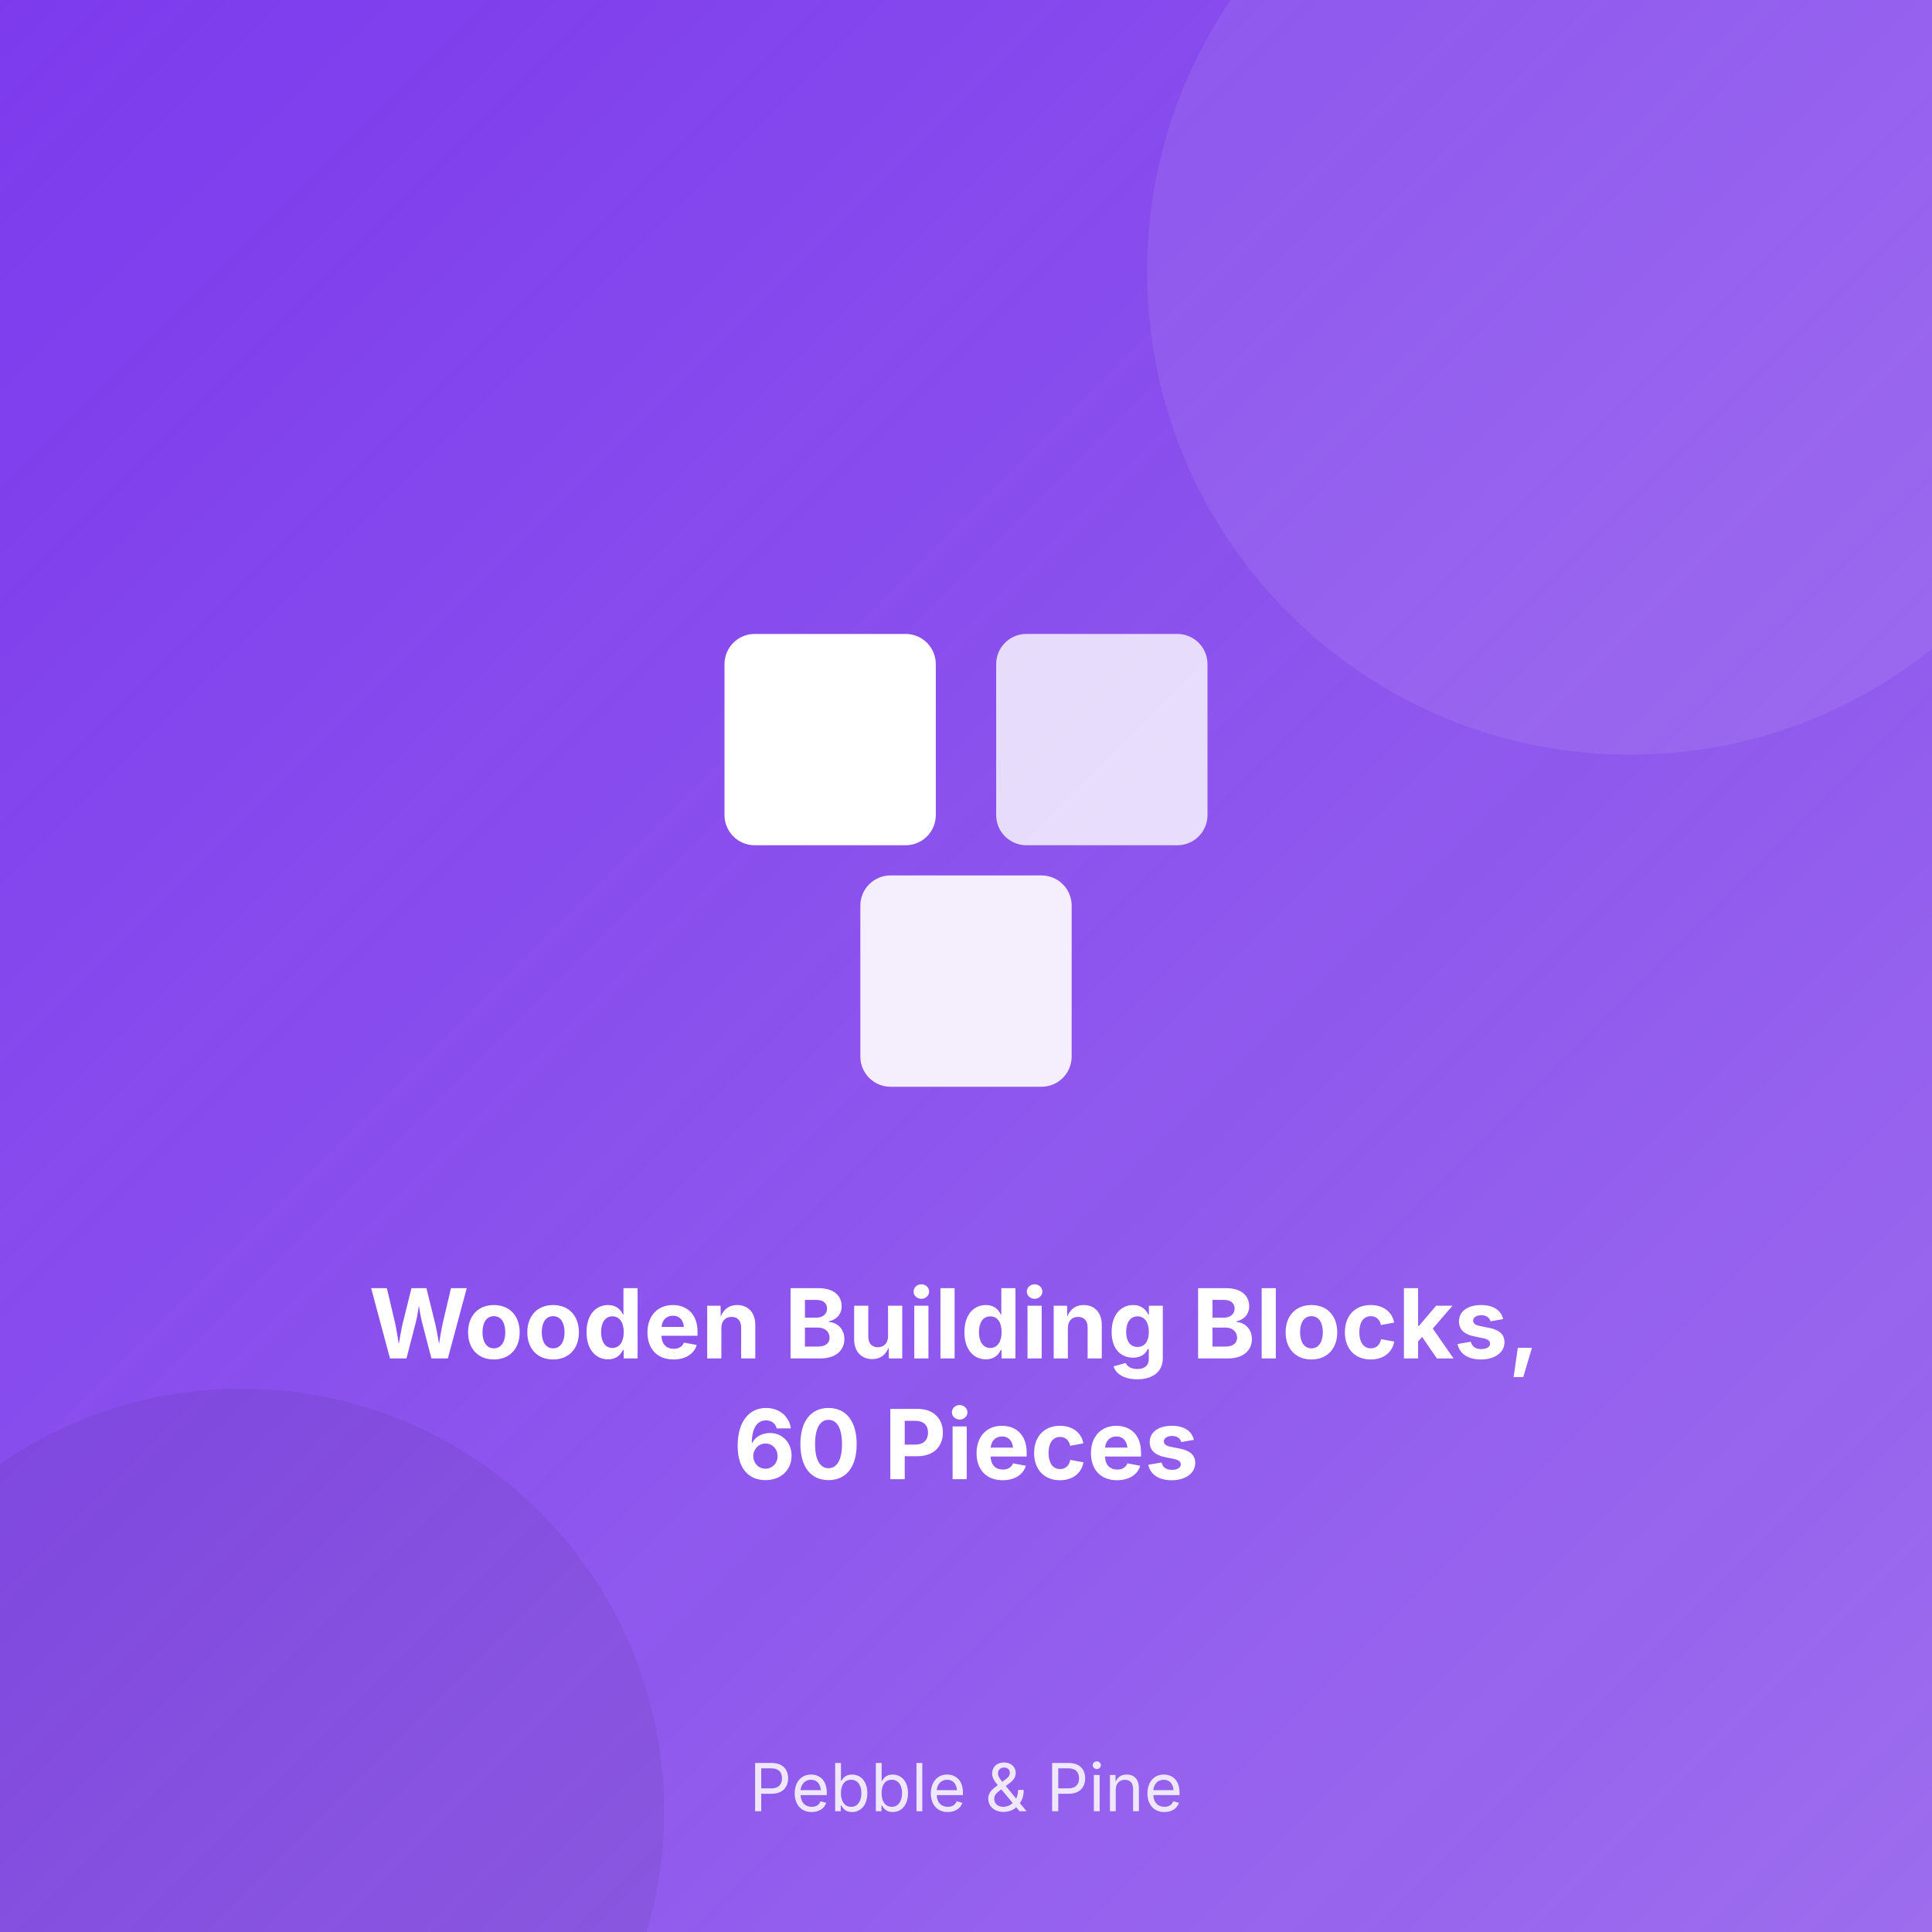
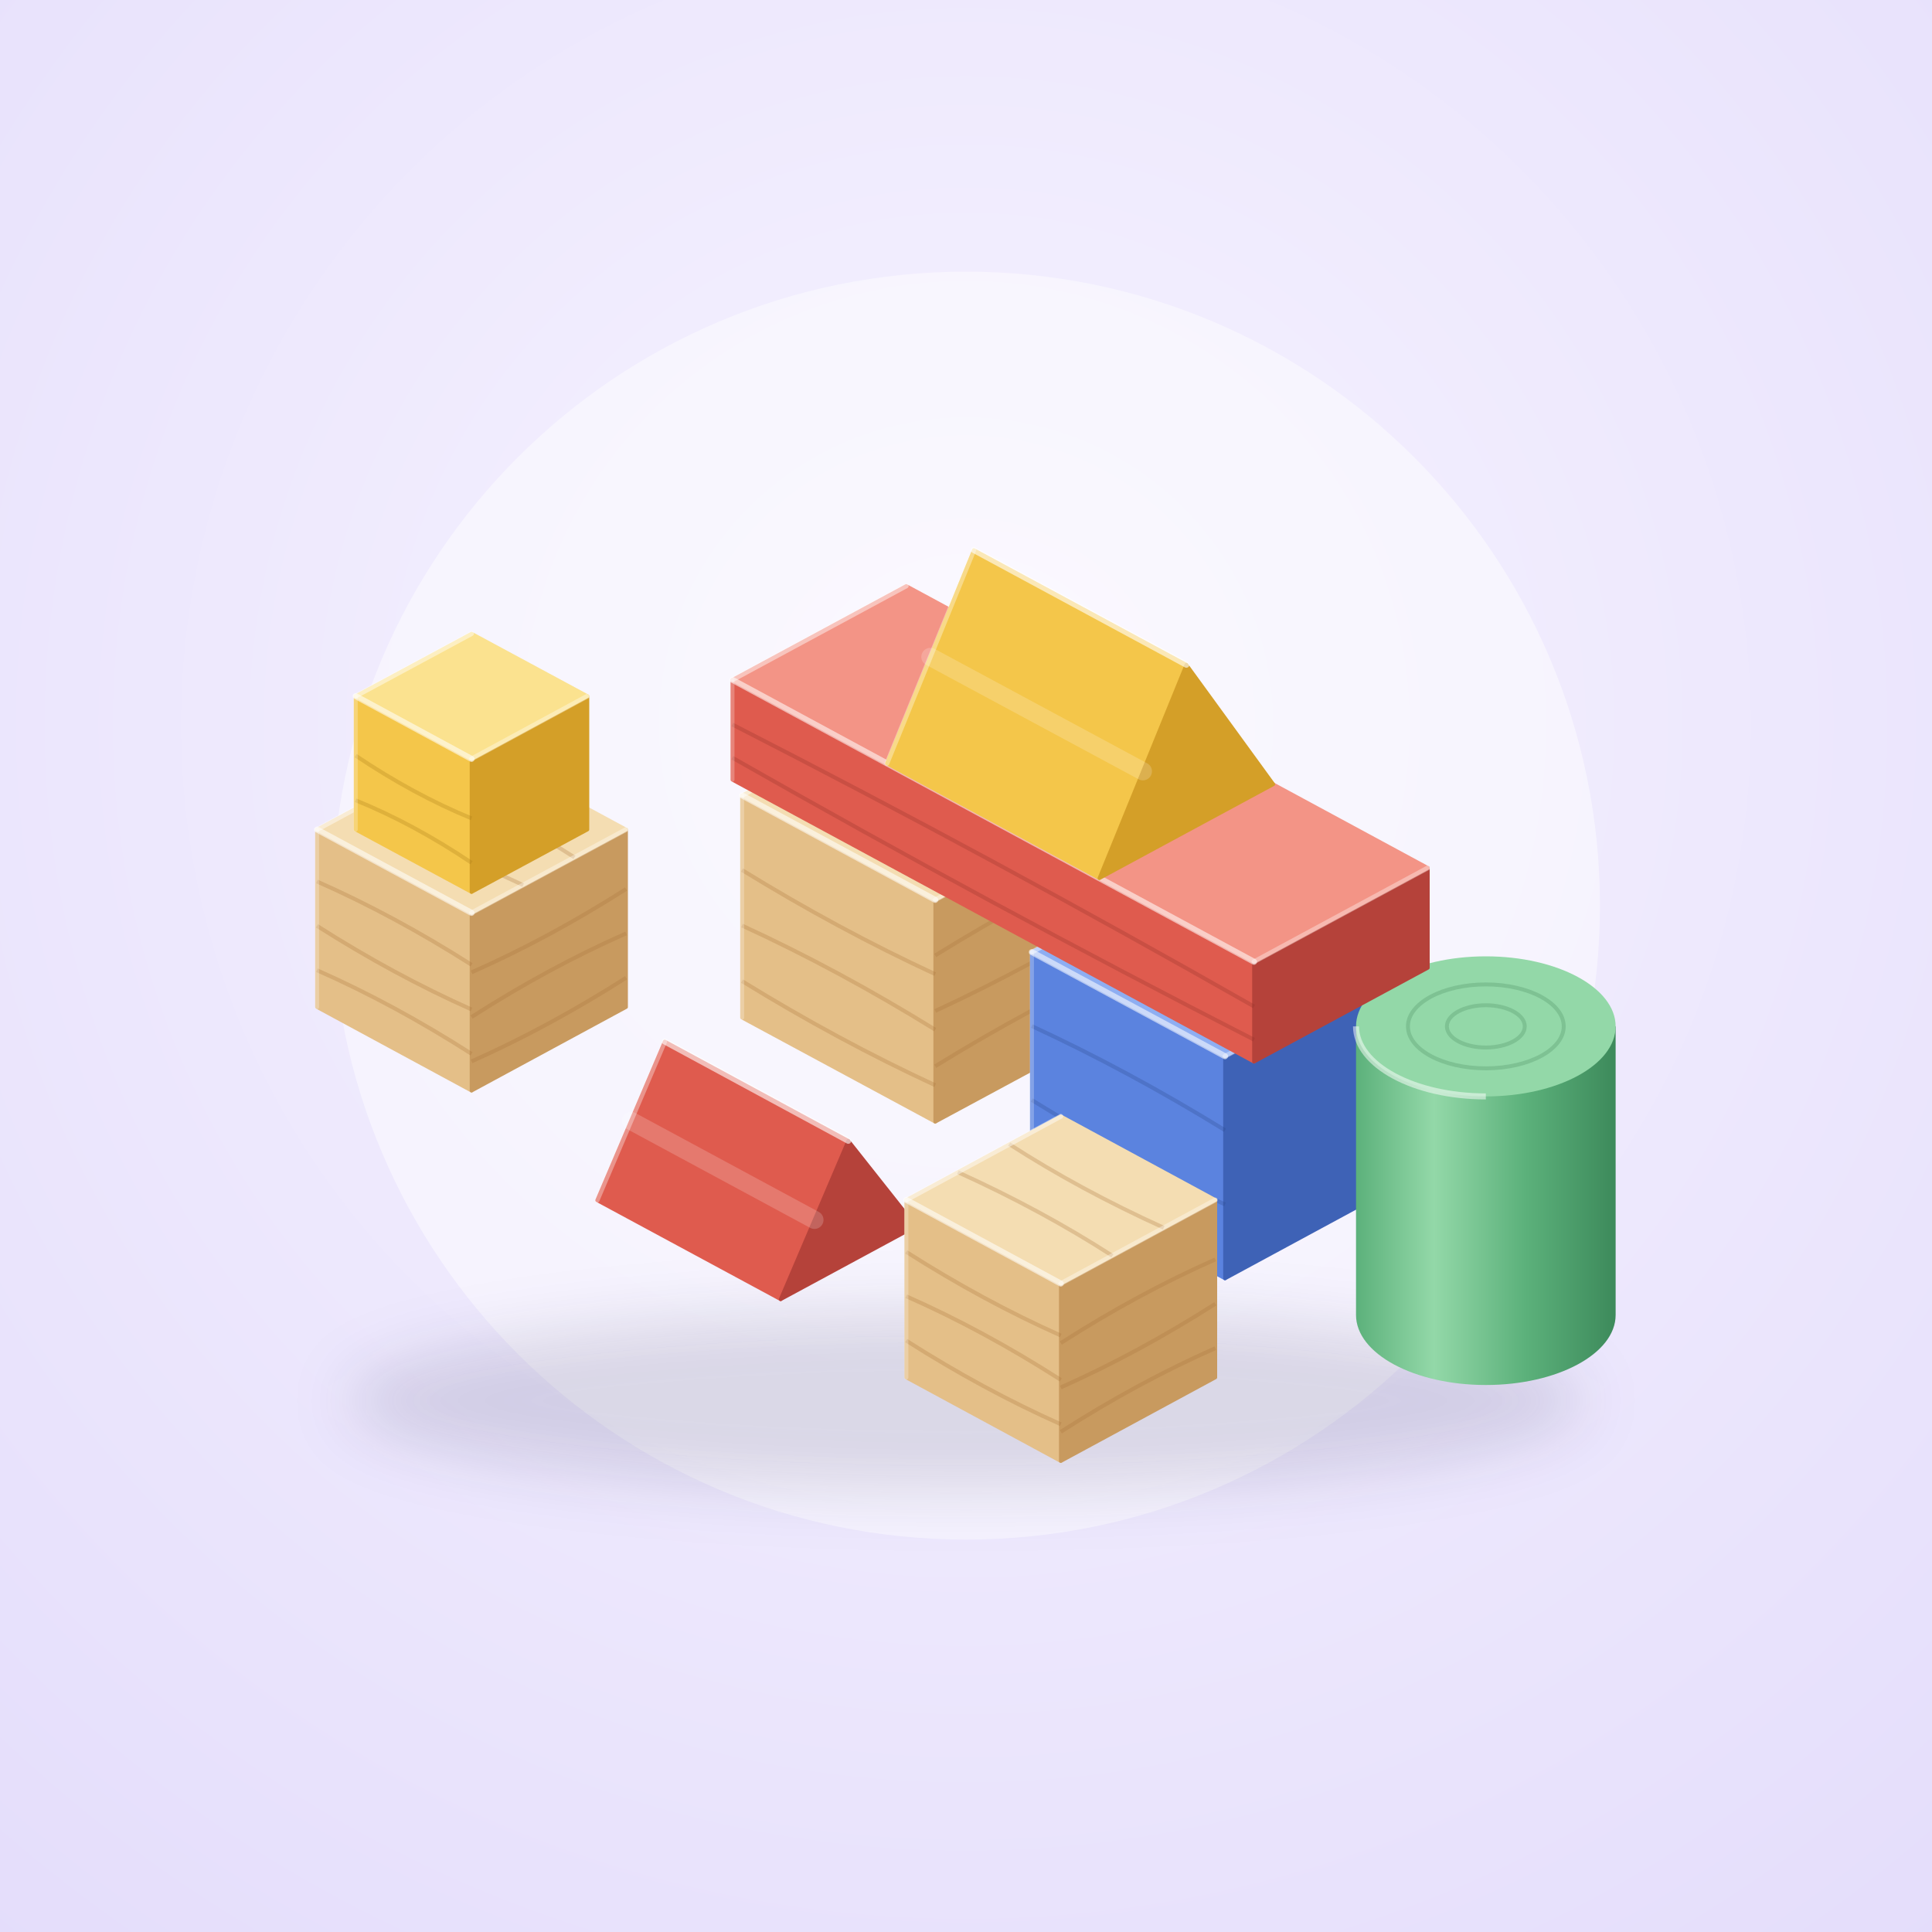
- <svg xmlns="http://www.w3.org/2000/svg" viewBox="0 0 640 640" role="img" aria-label="Wooden Building Blocks, 60 Pieces illustration">
+ <svg xmlns="http://www.w3.org/2000/svg" viewBox="0 0 640 640" width="640" height="640" role="img" aria-label="Wooden Building Blocks, 60 Pieces">
  <defs>
-     <linearGradient id="g" x1="0" y1="0" x2="1" y2="1">
-       <stop offset="0" stop-color="#7c3aed" />
-       <stop offset="1" stop-color="#7c3aed" stop-opacity=".72" />
-     </linearGradient>
+     <radialGradient id="pebble-pine-wooden-blocks-bg" cx="320" cy="240" r="520" gradientUnits="userSpaceOnUse">
+       <stop offset="0" stop-color="#F7F4FF" />
+       <stop offset="1" stop-color="#E4DDFB" />
+     </radialGradient>
+     <filter id="pebble-pine-wooden-blocks-blur" x="-50%" y="-50%" width="200%" height="200%">
+       <feGaussianBlur stdDeviation="10" />
+     </filter>
  </defs>
-   <rect width="640" height="640" fill="url(#g)" />
-   <circle cx="540" cy="90" r="160" fill="#fff" fill-opacity=".08" />
-   <circle cx="80" cy="600" r="140" fill="#000" fill-opacity=".06" />
-   <rect x="240" y="210" width="70" height="70" rx="10" fill="#fff" />
-   <rect x="330" y="210" width="70" height="70" rx="10" fill="#fff" fill-opacity=".8" />
-   <rect x="285" y="290" width="70" height="70" rx="10" fill="#fff" fill-opacity=".9" />
-   <text y="450" text-anchor="middle" font-family="system-ui, -apple-system, Segoe UI, sans-serif" font-size="32" font-weight="700" fill="#fff">
-     <tspan x="320" dy="0">Wooden Building Blocks,</tspan>
-     <tspan x="320" dy="40">60 Pieces</tspan>
-   </text>
-   <text x="320" y="600" text-anchor="middle" font-family="system-ui, -apple-system, Segoe UI, sans-serif" font-size="22" fill="#fff" fill-opacity=".85">Pebble &amp; Pine</text>
+   <rect width="640" height="640" fill="url(#pebble-pine-wooden-blocks-bg)" />
+   <circle cx="320" cy="300" r="210" fill="#fff" fill-opacity=".45" />
+   <ellipse cx="320" cy="464" rx="205" ry="30" fill="#1e1b4b" opacity=".13" filter="url(#pebble-pine-wooden-blocks-blur)" />
+   <path d="M245.8 263.5L309.8 298.1L309.8 371.6L245.8 337.1Z" fill="#e4bf88" stroke="#e4bf88" stroke-width="1.2" stroke-linejoin="round" />
+   <path d="M309.8 298.1L373.8 263.5L373.8 337.1L309.8 371.6Z" fill="#c89a5f" stroke="#c89a5f" stroke-width="1.2" stroke-linejoin="round" />
+   <path d="M309.8 228.9L373.8 263.5L309.8 298.1L245.8 263.5Z" fill="#f4ddb2" stroke="#f4ddb2" stroke-width="1.2" stroke-linejoin="round" />
+   <path d="M245.8 288.2Q277.8 307.9 309.8 322.7" fill="none" stroke="#a8743c" stroke-opacity=".28" stroke-width="1.3" />
+   <path d="M245.8 306.6Q277.8 321.3 309.8 341.1" fill="none" stroke="#a8743c" stroke-opacity=".28" stroke-width="1.3" />
+   <path d="M245.8 325.0Q277.8 344.7 309.8 359.5" fill="none" stroke="#a8743c" stroke-opacity=".28" stroke-width="1.3" />
+   <path d="M309.8 316.5Q341.8 296.7 373.8 281.9" fill="none" stroke="#a8743c" stroke-opacity=".28" stroke-width="1.3" />
+   <path d="M309.8 334.9Q341.8 320.1 373.8 300.3" fill="none" stroke="#a8743c" stroke-opacity=".28" stroke-width="1.3" />
+   <path d="M309.8 353.2Q341.8 333.5 373.8 318.7" fill="none" stroke="#a8743c" stroke-opacity=".28" stroke-width="1.3" />
+   <path d="M284.8 242.4Q314.6 260.9 348.8 277.0" fill="none" stroke="#a8743c" stroke-opacity=".28" stroke-width="1.3" />
+   <path d="M263.5 253.9Q297.7 270 327.5 288.5" fill="none" stroke="#a8743c" stroke-opacity=".28" stroke-width="1.3" />
+   <path d="M245.8 263.5L309.8 298.1" stroke="#fff" stroke-opacity="0.55" stroke-width="2" stroke-linecap="round" />
+   <path d="M309.8 298.1L373.8 263.5" stroke="#fff" stroke-opacity="0.35" stroke-width="1.6" stroke-linecap="round" />
+   <path d="M309.8 228.9L245.8 263.5" stroke="#fff" stroke-opacity="0.45" stroke-width="1.6" stroke-linecap="round" />
+   <path d="M245.8 337.1L245.8 263.5" stroke="#fff" stroke-opacity="0.25" stroke-width="1.4" stroke-linecap="round" />
+   <path d="M341.8 315.4L405.8 349.9L405.8 423.5L341.8 388.9Z" fill="#5b83df" stroke="#5b83df" stroke-width="1.2" stroke-linejoin="round" />
+   <path d="M405.8 349.9L469.8 315.4L469.8 388.9L405.8 423.5Z" fill="#3e62b6" stroke="#3e62b6" stroke-width="1.2" stroke-linejoin="round" />
+   <path d="M405.8 280.8L469.8 315.4L405.8 349.9L341.8 315.4Z" fill="#8eaef2" stroke="#8eaef2" stroke-width="1.2" stroke-linejoin="round" />
+   <path d="M341.8 339.9Q373.8 354.7 405.8 374.4" fill="none" stroke="#2d4a8c" stroke-opacity=".28" stroke-width="1.3" />
+   <path d="M341.8 364.4Q373.8 384.2 405.8 399.0" fill="none" stroke="#2d4a8c" stroke-opacity=".28" stroke-width="1.3" />
+   <path d="M341.8 315.4L405.8 349.9" stroke="#fff" stroke-opacity="0.55" stroke-width="2" stroke-linecap="round" />
+   <path d="M405.8 349.9L469.8 315.4" stroke="#fff" stroke-opacity="0.35" stroke-width="1.6" stroke-linecap="round" />
+   <path d="M405.8 280.8L341.8 315.4" stroke="#fff" stroke-opacity="0.45" stroke-width="1.6" stroke-linecap="round" />
+   <path d="M341.8 388.9L341.8 315.4" stroke="#fff" stroke-opacity="0.25" stroke-width="1.4" stroke-linecap="round" />
+   <linearGradient id="pebble-pine-wooden-blocks-cyl4" x1="449.2" y1="0" x2="535.2" y2="0" gradientUnits="userSpaceOnUse">
+     <stop offset="0" stop-color="#5cb17b" />
+     <stop offset=".3" stop-color="#93d8a8" />
+     <stop offset=".65" stop-color="#5cb17b" />
+     <stop offset="1" stop-color="#3d8a5b" />
+   </linearGradient>
+   <path d="M449.2 340L449.2 435.6A43 23.2 0 0 0 535.2 435.6L535.2 340Z" fill="url(#pebble-pine-wooden-blocks-cyl4)" />
+   <ellipse cx="492.2" cy="340" rx="43" ry="23.2" fill="#93d8a8" />
+   <ellipse cx="492.2" cy="340" rx="25.8" ry="13.9" fill="none" stroke="#2c6b45" stroke-opacity=".2" stroke-width="1.3" />
+   <ellipse cx="492.2" cy="340" rx="12.9" ry="7.0" fill="none" stroke="#2c6b45" stroke-opacity=".2" stroke-width="1.3" />
+   <path d="M449.2 340A43 23.2 0 0 0 492.2 363.2" fill="none" stroke="#fff" stroke-opacity=".5" stroke-width="2" />
+   <path d="M242.6 225.2L415.4 318.6L415.4 351.7L242.6 258.3Z" fill="#df5b4e" stroke="#df5b4e" stroke-width="1.2" stroke-linejoin="round" />
+   <path d="M415.4 318.6L473 287.5L473 320.6L415.4 351.7Z" fill="#b5423a" stroke="#b5423a" stroke-width="1.2" stroke-linejoin="round" />
+   <path d="M300.2 194.1L473 287.5L415.4 318.6L242.6 225.2Z" fill="#f39486" stroke="#f39486" stroke-width="1.2" stroke-linejoin="round" />
+   <path d="M242.6 240.0Q329 284.2 415.4 333.4" fill="none" stroke="#8f2f28" stroke-opacity=".28" stroke-width="1.3" />
+   <path d="M242.6 251.0Q329 300.2 415.4 344.4" fill="none" stroke="#8f2f28" stroke-opacity=".28" stroke-width="1.3" />
+   <path d="M242.6 225.2L415.4 318.6" stroke="#fff" stroke-opacity="0.55" stroke-width="2" stroke-linecap="round" />
+   <path d="M415.4 318.6L473 287.5" stroke="#fff" stroke-opacity="0.35" stroke-width="1.6" stroke-linecap="round" />
+   <path d="M300.2 194.1L242.6 225.2" stroke="#fff" stroke-opacity="0.45" stroke-width="1.6" stroke-linecap="round" />
+   <path d="M242.6 258.3L242.6 225.2" stroke="#fff" stroke-opacity="0.25" stroke-width="1.4" stroke-linecap="round" />
+   <path d="M322.6 182.2L393 220.2L364.2 290.9L293.8 252.9Z" fill="#f4c64a" stroke="#f4c64a" stroke-width="1.2" stroke-linejoin="round" />
+   <path d="M421.8 259.8L364.2 290.9L393 220.2Z" fill="#d49f28" stroke="#d49f28" stroke-width="1.2" stroke-linejoin="round" />
+   <path d="M322.6 182.2L393 220.2" stroke="#fff" stroke-opacity="0.6" stroke-width="2" stroke-linecap="round" />
+   <path d="M293.8 252.9L322.6 182.2" stroke="#fff" stroke-opacity="0.35" stroke-width="1.6" stroke-linecap="round" />
+   <path d="M308.2 217.6L378.6 255.5" stroke="#fff" stroke-opacity=".18" stroke-width="6" stroke-linecap="round" />
+   <path d="M105 274.8L156.2 302.4L156.2 361.3L105 333.6Z" fill="#e4bf88" stroke="#e4bf88" stroke-width="1.2" stroke-linejoin="round" />
+   <path d="M156.2 302.4L207.4 274.8L207.4 333.6L156.2 361.3Z" fill="#c89a5f" stroke="#c89a5f" stroke-width="1.2" stroke-linejoin="round" />
+   <path d="M156.2 247.1L207.4 274.8L156.2 302.4L105 274.8Z" fill="#f4ddb2" stroke="#f4ddb2" stroke-width="1.2" stroke-linejoin="round" />
+   <path d="M105.0 292.0Q130.6 303.3 156.2 319.6" fill="none" stroke="#a8743c" stroke-opacity=".28" stroke-width="1.3" />
+   <path d="M105.0 306.7Q130.6 323 156.2 334.4" fill="none" stroke="#a8743c" stroke-opacity=".28" stroke-width="1.3" />
+   <path d="M105.0 321.4Q130.6 332.7 156.2 349.1" fill="none" stroke="#a8743c" stroke-opacity=".28" stroke-width="1.3" />
+   <path d="M156.2 322.1Q181.8 310.8 207.4 294.5" fill="none" stroke="#a8743c" stroke-opacity=".28" stroke-width="1.3" />
+   <path d="M156.2 336.9Q181.8 320.5 207.4 309.2" fill="none" stroke="#a8743c" stroke-opacity=".28" stroke-width="1.3" />
+   <path d="M156.2 351.6Q181.8 340.2 207.4 323.9" fill="none" stroke="#a8743c" stroke-opacity=".28" stroke-width="1.3" />
+   <path d="M139.1 256.3Q166.9 269 190.3 284.0" fill="none" stroke="#a8743c" stroke-opacity=".28" stroke-width="1.3" />
+   <path d="M122.1 265.6Q145.5 280.6 173.3 293.2" fill="none" stroke="#a8743c" stroke-opacity=".28" stroke-width="1.3" />
+   <path d="M105 274.8L156.2 302.4" stroke="#fff" stroke-opacity="0.55" stroke-width="2" stroke-linecap="round" />
+   <path d="M156.2 302.4L207.4 274.8" stroke="#fff" stroke-opacity="0.35" stroke-width="1.6" stroke-linecap="round" />
+   <path d="M156.2 247.1L105 274.8" stroke="#fff" stroke-opacity="0.45" stroke-width="1.6" stroke-linecap="round" />
+   <path d="M105 333.6L105 274.8" stroke="#fff" stroke-opacity="0.25" stroke-width="1.4" stroke-linecap="round" />
+   <path d="M117.8 230.6L156.2 251.4L156.2 295.5L117.8 274.8Z" fill="#f4c64a" stroke="#f4c64a" stroke-width="1.2" stroke-linejoin="round" />
+   <path d="M156.2 251.4L194.6 230.6L194.6 274.8L156.2 295.5Z" fill="#d49f28" stroke="#d49f28" stroke-width="1.2" stroke-linejoin="round" />
+   <path d="M156.2 209.9L194.6 230.6L156.2 251.4L117.8 230.6Z" fill="#fbe28f" stroke="#fbe28f" stroke-width="1.2" stroke-linejoin="round" />
+   <path d="M117.8 250.3Q137 263.2 156.2 271.1" fill="none" stroke="#a87a18" stroke-opacity=".28" stroke-width="1.3" />
+   <path d="M117.8 265.1Q137 272.9 156.2 285.8" fill="none" stroke="#a87a18" stroke-opacity=".28" stroke-width="1.3" />
+   <path d="M117.8 230.6L156.2 251.4" stroke="#fff" stroke-opacity="0.55" stroke-width="2" stroke-linecap="round" />
+   <path d="M156.2 251.4L194.6 230.6" stroke="#fff" stroke-opacity="0.35" stroke-width="1.6" stroke-linecap="round" />
+   <path d="M156.2 209.9L117.8 230.6" stroke="#fff" stroke-opacity="0.45" stroke-width="1.6" stroke-linecap="round" />
+   <path d="M117.8 274.8L117.8 230.6" stroke="#fff" stroke-opacity="0.25" stroke-width="1.4" stroke-linecap="round" />
+   <path d="M220.2 345L281 377.9L258.6 430.4L197.8 397.6Z" fill="#df5b4e" stroke="#df5b4e" stroke-width="1.2" stroke-linejoin="round" />
+   <path d="M303.4 406.2L258.6 430.4L281 377.9Z" fill="#b5423a" stroke="#b5423a" stroke-width="1.2" stroke-linejoin="round" />
+   <path d="M220.2 345L281 377.9" stroke="#fff" stroke-opacity="0.6" stroke-width="2" stroke-linecap="round" />
+   <path d="M197.8 397.6L220.2 345" stroke="#fff" stroke-opacity="0.35" stroke-width="1.6" stroke-linecap="round" />
+   <path d="M209.0 371.3L269.8 404.1" stroke="#fff" stroke-opacity=".18" stroke-width="6" stroke-linecap="round" />
+   <path d="M300.2 397.5L351.4 425.2L351.4 484L300.2 456.3Z" fill="#e4bf88" stroke="#e4bf88" stroke-width="1.2" stroke-linejoin="round" />
+   <path d="M351.4 425.2L402.6 397.5L402.6 456.3L351.4 484Z" fill="#c89a5f" stroke="#c89a5f" stroke-width="1.2" stroke-linejoin="round" />
+   <path d="M351.4 369.8L402.6 397.5L351.4 425.2L300.2 397.5Z" fill="#f4ddb2" stroke="#f4ddb2" stroke-width="1.2" stroke-linejoin="round" />
+   <path d="M300.2 414.7Q325.8 431 351.4 442.4" fill="none" stroke="#a8743c" stroke-opacity=".28" stroke-width="1.3" />
+   <path d="M300.2 429.4Q325.8 440.7 351.4 457.1" fill="none" stroke="#a8743c" stroke-opacity=".28" stroke-width="1.3" />
+   <path d="M300.2 444.1Q325.8 460.4 351.4 471.8" fill="none" stroke="#a8743c" stroke-opacity=".28" stroke-width="1.3" />
+   <path d="M351.4 444.9Q377 428.5 402.6 417.2" fill="none" stroke="#a8743c" stroke-opacity=".28" stroke-width="1.3" />
+   <path d="M351.4 459.6Q377 448.2 402.6 431.9" fill="none" stroke="#a8743c" stroke-opacity=".28" stroke-width="1.3" />
+   <path d="M351.4 474.3Q377 457.9 402.6 446.6" fill="none" stroke="#a8743c" stroke-opacity=".28" stroke-width="1.3" />
+   <path d="M334.3 379.0Q357.7 394.1 385.5 406.7" fill="none" stroke="#a8743c" stroke-opacity=".28" stroke-width="1.3" />
+   <path d="M317.3 388.3Q345.1 400.9 368.5 416.0" fill="none" stroke="#a8743c" stroke-opacity=".28" stroke-width="1.3" />
+   <path d="M300.2 397.5L351.4 425.2" stroke="#fff" stroke-opacity="0.55" stroke-width="2" stroke-linecap="round" />
+   <path d="M351.4 425.2L402.6 397.5" stroke="#fff" stroke-opacity="0.35" stroke-width="1.6" stroke-linecap="round" />
+   <path d="M351.4 369.8L300.2 397.5" stroke="#fff" stroke-opacity="0.45" stroke-width="1.6" stroke-linecap="round" />
+   <path d="M300.2 456.3L300.2 397.5" stroke="#fff" stroke-opacity="0.25" stroke-width="1.4" stroke-linecap="round" />
</svg>
